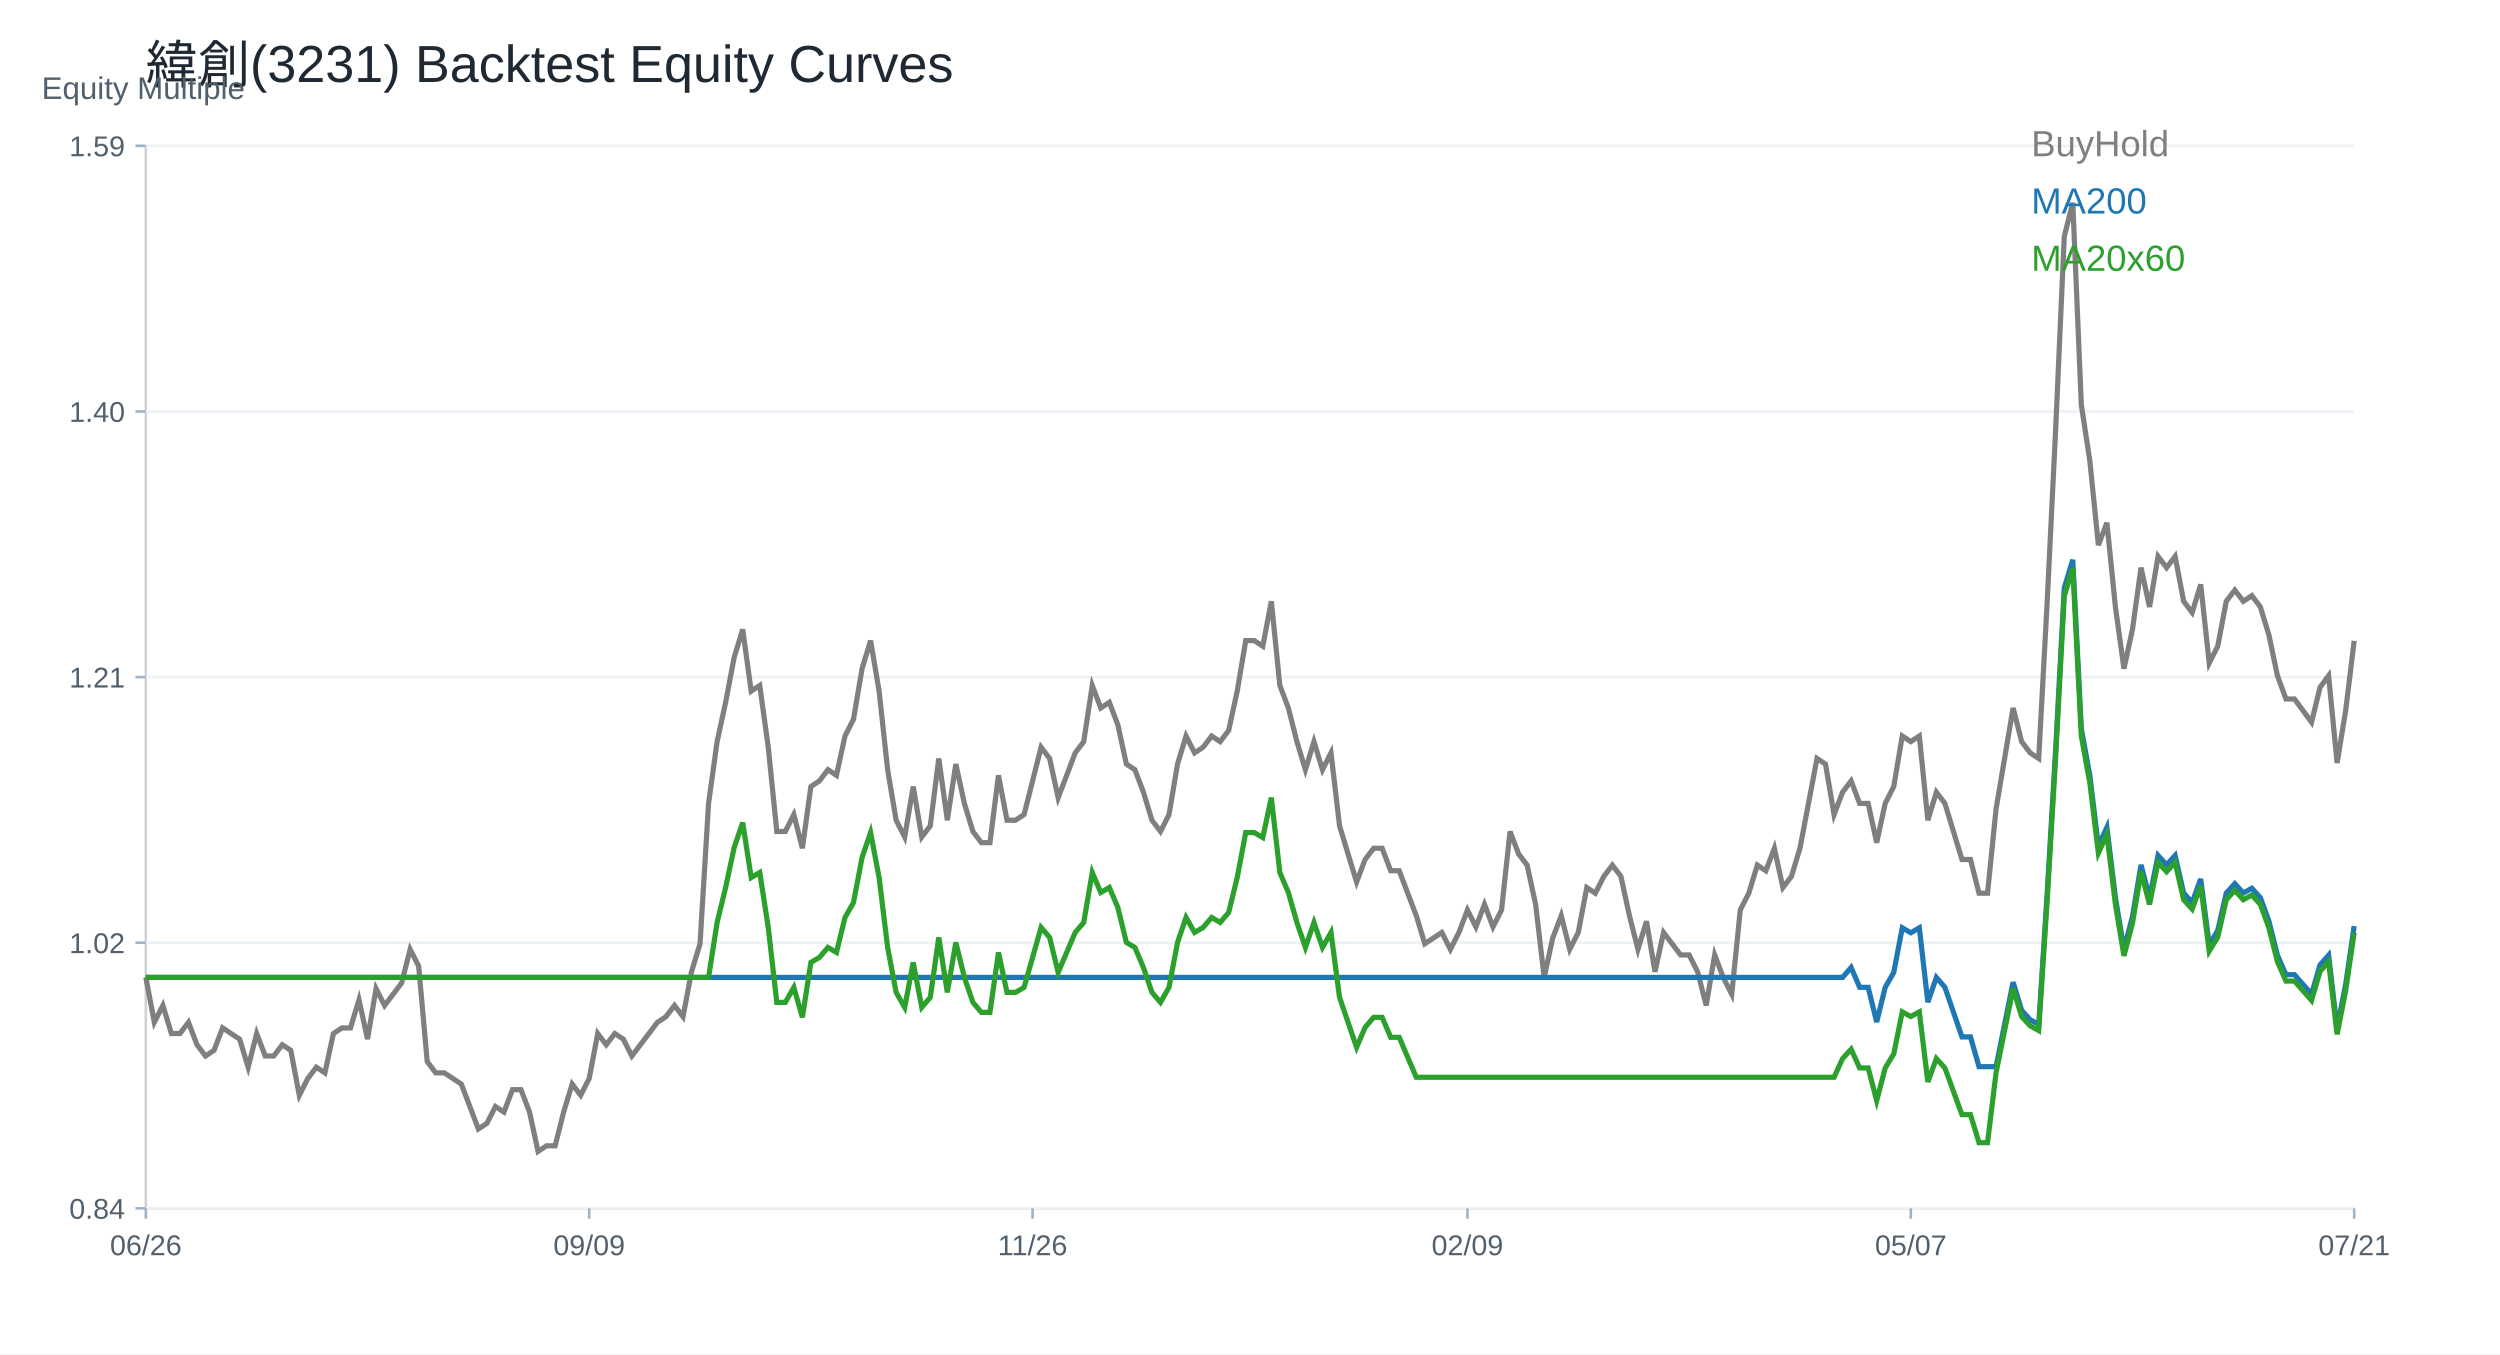
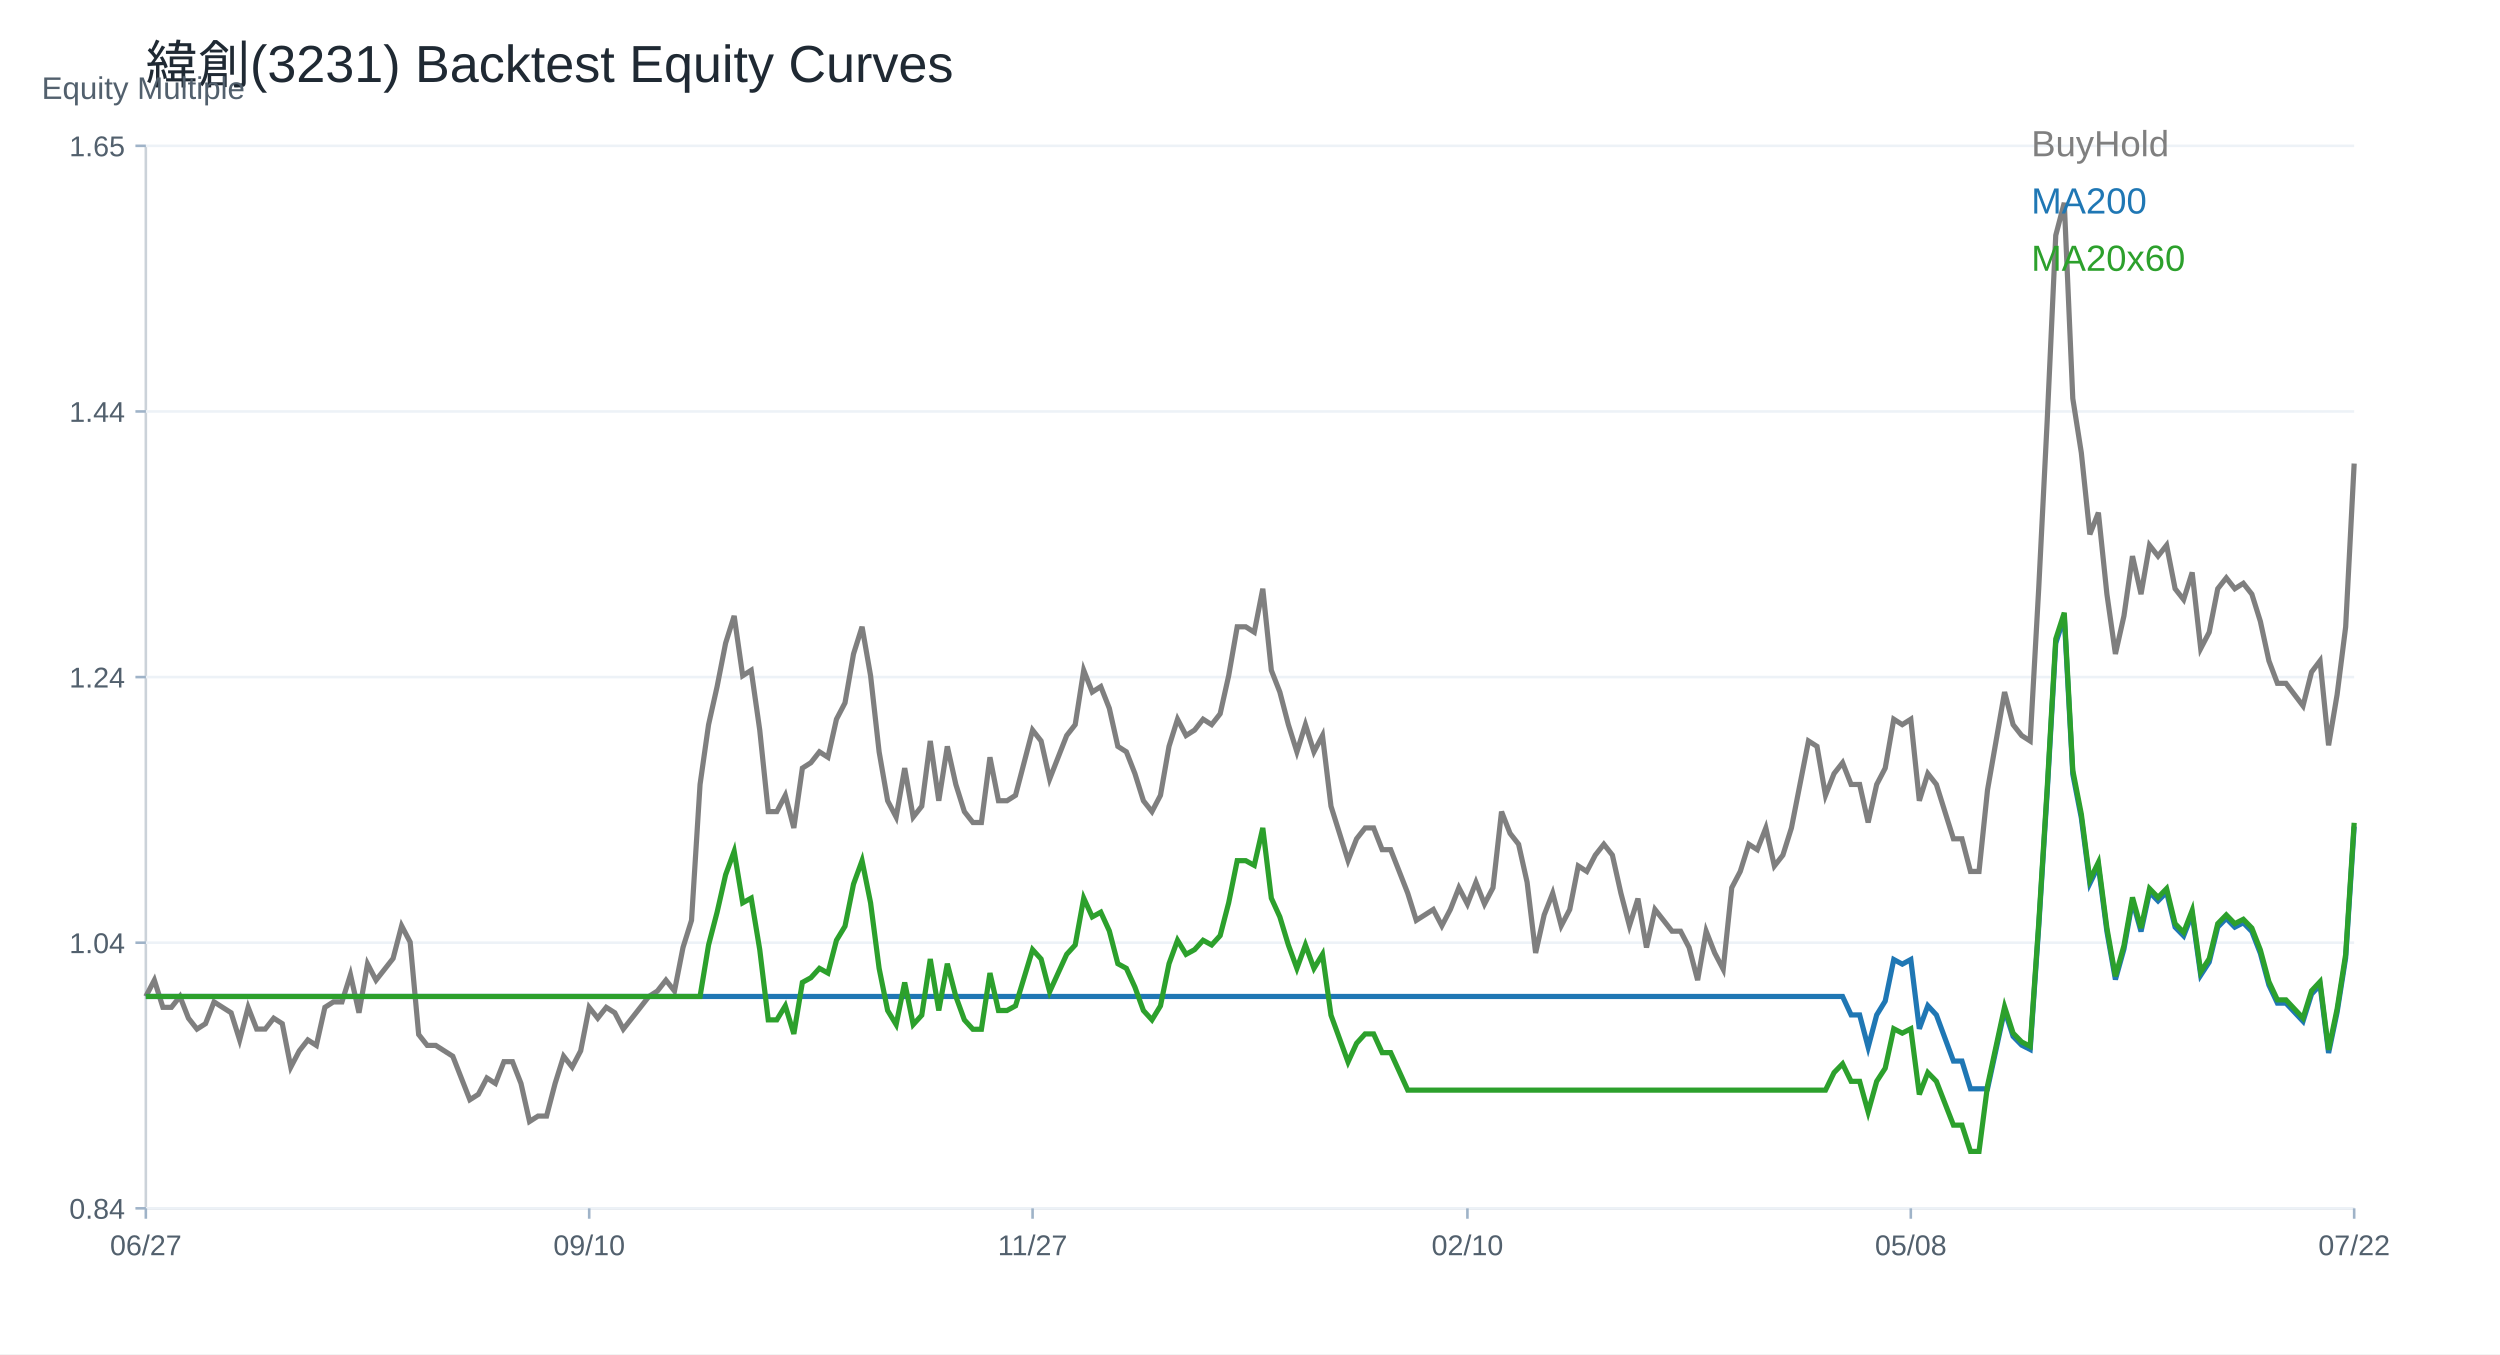
<svg xmlns="http://www.w3.org/2000/svg" width="960" height="520" viewBox="0 0 960 520">
  <rect width="100%" height="100%" fill="white" />
  <text x="56.00" y="32.00" font-size="20" font-family="Arial" fill="#1f2933" text-anchor="start">緯創(3231) Backtest Equity Curves</text>
  <line x1="56" y1="464" x2="904" y2="464" stroke="#cbd2d9" />
  <line x1="56" y1="56" x2="56" y2="464" stroke="#cbd2d9" />
  <text x="16.00" y="38.00" font-size="12" font-family="Arial" fill="#52606d" text-anchor="start">Equity Multiple</text>
  <line x1="56" y1="464.00" x2="904" y2="464.00" stroke="#edf2f7" />
  <line x1="52" y1="464.00" x2="56" y2="464.00" stroke="#9fb3c8" />
  <text x="48.00" y="468.00" font-size="11" font-family="Arial" fill="#52606d" text-anchor="end">0.84</text>
  <line x1="56" y1="362.00" x2="904" y2="362.00" stroke="#edf2f7" />
  <line x1="52" y1="362.00" x2="56" y2="362.00" stroke="#9fb3c8" />
-   <text x="48.00" y="366.00" font-size="11" font-family="Arial" fill="#52606d" text-anchor="end">1.02</text>
+   <text x="48.00" y="366.00" font-size="11" font-family="Arial" fill="#52606d" text-anchor="end">1.04</text>
  <line x1="56" y1="260.00" x2="904" y2="260.00" stroke="#edf2f7" />
  <line x1="52" y1="260.00" x2="56" y2="260.00" stroke="#9fb3c8" />
-   <text x="48.00" y="264.00" font-size="11" font-family="Arial" fill="#52606d" text-anchor="end">1.21</text>
+   <text x="48.00" y="264.00" font-size="11" font-family="Arial" fill="#52606d" text-anchor="end">1.24</text>
  <line x1="56" y1="158.00" x2="904" y2="158.00" stroke="#edf2f7" />
  <line x1="52" y1="158.00" x2="56" y2="158.00" stroke="#9fb3c8" />
-   <text x="48.00" y="162.00" font-size="11" font-family="Arial" fill="#52606d" text-anchor="end">1.40</text>
+   <text x="48.00" y="162.00" font-size="11" font-family="Arial" fill="#52606d" text-anchor="end">1.44</text>
  <line x1="56" y1="56.00" x2="904" y2="56.00" stroke="#edf2f7" />
  <line x1="52" y1="56.00" x2="56" y2="56.00" stroke="#9fb3c8" />
-   <text x="48.00" y="60.00" font-size="11" font-family="Arial" fill="#52606d" text-anchor="end">1.59</text>
+   <text x="48.00" y="60.00" font-size="11" font-family="Arial" fill="#52606d" text-anchor="end">1.65</text>
  <line x1="56.00" y1="464" x2="56.00" y2="468" stroke="#9fb3c8" />
-   <text x="56.00" y="482.00" font-size="11" font-family="Arial" fill="#52606d" text-anchor="middle">06/26</text>
+   <text x="56.00" y="482.00" font-size="11" font-family="Arial" fill="#52606d" text-anchor="middle">06/27</text>
  <line x1="226.25" y1="464" x2="226.25" y2="468" stroke="#9fb3c8" />
-   <text x="226.25" y="482.00" font-size="11" font-family="Arial" fill="#52606d" text-anchor="middle">09/09</text>
+   <text x="226.25" y="482.00" font-size="11" font-family="Arial" fill="#52606d" text-anchor="middle">09/10</text>
  <line x1="396.51" y1="464" x2="396.51" y2="468" stroke="#9fb3c8" />
-   <text x="396.51" y="482.00" font-size="11" font-family="Arial" fill="#52606d" text-anchor="middle">11/26</text>
+   <text x="396.51" y="482.00" font-size="11" font-family="Arial" fill="#52606d" text-anchor="middle">11/27</text>
  <line x1="563.49" y1="464" x2="563.49" y2="468" stroke="#9fb3c8" />
-   <text x="563.49" y="482.00" font-size="11" font-family="Arial" fill="#52606d" text-anchor="middle">02/09</text>
+   <text x="563.49" y="482.00" font-size="11" font-family="Arial" fill="#52606d" text-anchor="middle">02/10</text>
  <line x1="733.75" y1="464" x2="733.75" y2="468" stroke="#9fb3c8" />
-   <text x="733.75" y="482.00" font-size="11" font-family="Arial" fill="#52606d" text-anchor="middle">05/07</text>
+   <text x="733.75" y="482.00" font-size="11" font-family="Arial" fill="#52606d" text-anchor="middle">05/08</text>
  <line x1="904.00" y1="464" x2="904.00" y2="468" stroke="#9fb3c8" />
-   <text x="904.00" y="482.00" font-size="11" font-family="Arial" fill="#52606d" text-anchor="middle">07/21</text>
-   <polyline fill="none" stroke="#7f7f7f" stroke-width="2" points="56.00,375.32 59.27,392.57 62.55,386.10 65.82,396.88 69.10,396.88 72.37,392.57 75.64,401.19 78.92,405.50 82.19,403.34 85.47,394.72 88.74,396.88 92.02,399.03 95.29,409.81 98.56,396.88 101.84,405.50 105.11,405.50 108.39,401.19 111.66,403.34 114.93,420.59 118.21,414.12 121.48,409.81 124.76,411.97 128.03,396.88 131.31,394.72 134.58,394.72 137.85,383.94 141.13,399.03 144.40,379.63 147.68,386.10 150.95,381.79 154.22,377.48 157.50,364.54 160.77,371.01 164.05,407.65 167.32,411.97 170.59,411.97 173.87,414.12 177.14,416.28 180.42,424.90 183.69,433.52 186.97,431.37 190.24,424.90 193.51,427.05 196.79,418.43 200.06,418.43 203.34,427.05 206.61,442.14 209.88,439.99 213.16,439.99 216.43,427.05 219.71,416.28 222.98,420.59 226.25,414.12 229.53,396.88 232.80,401.19 236.08,396.88 239.35,399.03 242.63,405.50 245.90,401.19 249.17,396.88 252.45,392.57 255.72,390.41 259.00,386.10 262.27,390.41 265.54,373.17 268.82,362.39 272.09,308.50 275.37,284.79 278.64,269.70 281.92,252.46 285.19,241.68 288.46,265.39 291.74,263.23 295.01,286.94 298.29,319.28 301.56,319.28 304.83,312.81 308.11,325.74 311.38,302.03 314.66,299.88 317.93,295.57 321.20,297.72 324.48,282.63 327.75,276.17 331.03,256.77 334.30,245.99 337.58,265.39 340.85,295.57 344.12,314.97 347.40,321.43 350.67,302.03 353.95,321.43 357.22,317.12 360.49,291.26 363.77,314.97 367.04,293.41 370.32,308.50 373.59,319.28 376.86,323.59 380.14,323.59 383.41,297.72 386.69,314.97 389.96,314.97 393.24,312.81 396.51,299.88 399.78,286.94 403.06,291.26 406.33,306.34 409.61,297.72 412.88,289.10 416.15,284.79 419.43,263.23 422.70,271.86 425.98,269.70 429.25,278.32 432.53,293.41 435.80,295.57 439.07,304.19 442.35,314.97 445.62,319.28 448.90,312.81 452.17,293.41 455.44,282.63 458.72,289.10 461.99,286.94 465.27,282.63 468.54,284.79 471.81,280.48 475.09,265.39 478.36,245.99 481.64,245.99 484.91,248.14 488.19,230.90 491.46,263.23 494.73,271.86 498.01,284.79 501.28,295.57 504.56,284.79 507.83,295.57 511.10,289.10 514.38,317.12 517.65,327.90 520.93,338.68 524.20,330.05 527.47,325.74 530.75,325.74 534.02,334.37 537.30,334.37 540.57,342.99 543.85,351.61 547.12,362.39 550.39,360.23 553.67,358.08 556.94,364.54 560.22,358.08 563.49,349.45 566.76,355.92 570.04,347.30 573.31,355.92 576.59,349.45 579.86,319.28 583.14,327.90 586.41,332.21 589.68,347.30 592.96,375.32 596.23,360.23 599.51,351.61 602.78,364.54 606.05,358.08 609.33,340.83 612.60,342.99 615.88,336.52 619.15,332.21 622.42,336.52 625.70,351.61 628.97,364.54 632.25,353.77 635.52,373.17 638.80,358.08 642.07,362.39 645.34,366.70 648.62,366.70 651.89,373.17 655.17,386.10 658.44,366.70 661.71,375.32 664.99,381.79 668.26,349.45 671.54,342.99 674.81,332.21 678.08,334.37 681.36,325.74 684.63,340.83 687.91,336.52 691.18,325.74 694.46,308.50 697.73,291.26 701.00,293.41 704.28,312.81 707.55,304.19 710.83,299.88 714.10,308.50 717.37,308.50 720.65,323.59 723.92,308.50 727.20,302.03 730.47,282.63 733.75,284.79 737.02,282.63 740.29,314.97 743.57,304.19 746.84,308.50 750.12,319.28 753.39,330.05 756.66,330.05 759.94,342.99 763.21,342.99 766.49,310.66 769.76,291.26 773.03,271.86 776.31,284.79 779.58,289.10 782.86,291.26 786.13,230.90 789.41,164.08 792.68,90.79 795.95,77.86 799.23,155.46 802.50,177.01 805.78,209.34 809.05,200.72 812.32,233.06 815.60,256.77 818.87,241.68 822.15,217.97 825.42,233.06 828.69,213.66 831.97,217.97 835.24,213.66 838.52,230.90 841.79,235.21 845.07,224.43 848.34,254.61 851.61,248.14 854.89,230.90 858.16,226.59 861.44,230.90 864.71,228.74 867.98,233.06 871.26,243.83 874.53,259.47 877.81,268.41 881.08,268.41 884.36,272.88 887.63,277.35 890.90,263.94 894.18,259.47 897.45,292.99 900.73,272.88 904.00,246.07" />
+   <text x="904.00" y="482.00" font-size="11" font-family="Arial" fill="#52606d" text-anchor="middle">07/22</text>
+   <polyline fill="none" stroke="#7f7f7f" stroke-width="2" points="56.00,382.64 59.27,376.38 62.55,386.82 65.82,386.82 69.10,382.64 72.37,390.99 75.64,395.17 78.92,393.08 82.19,384.73 85.47,386.82 88.74,388.90 92.02,399.34 95.29,386.82 98.56,395.17 101.84,395.17 105.11,390.99 108.39,393.08 111.66,409.78 114.93,403.52 118.21,399.34 121.48,401.43 124.76,386.82 128.03,384.73 131.31,384.73 134.58,374.29 137.85,388.90 141.13,370.12 144.40,376.38 147.68,372.20 150.95,368.03 154.22,355.50 157.50,361.77 160.77,397.25 164.05,401.43 167.32,401.43 170.59,403.52 173.87,405.60 177.14,413.95 180.42,422.30 183.69,420.22 186.97,413.95 190.24,416.04 193.51,407.69 196.79,407.69 200.06,416.04 203.34,430.65 206.61,428.57 209.88,428.57 213.16,416.04 216.43,405.60 219.71,409.78 222.98,403.52 226.25,386.82 229.53,390.99 232.80,386.82 236.08,388.90 239.35,395.17 242.63,390.99 245.90,386.82 249.17,382.64 252.45,380.55 255.72,376.38 259.00,380.55 262.27,363.85 265.54,353.41 268.82,301.23 272.09,278.26 275.37,263.65 278.64,246.95 281.92,236.51 285.19,259.47 288.46,257.39 291.74,280.35 295.01,311.66 298.29,311.66 301.56,305.40 304.83,317.93 308.11,294.96 311.38,292.88 314.66,288.70 317.93,290.79 321.20,276.18 324.48,269.91 327.75,251.12 331.03,240.69 334.30,259.47 337.58,288.70 340.85,307.49 344.12,313.75 347.40,294.96 350.67,313.75 353.95,309.58 357.22,284.53 360.49,307.49 363.77,286.61 367.04,301.23 370.32,311.66 373.59,315.84 376.86,315.84 380.14,290.79 383.41,307.49 386.69,307.49 389.96,305.40 393.24,292.88 396.51,280.35 399.78,284.53 403.06,299.14 406.33,290.79 409.61,282.44 412.88,278.26 416.15,257.39 419.43,265.74 422.70,263.65 425.98,272.00 429.25,286.61 432.53,288.70 435.80,297.05 439.07,307.49 442.35,311.66 445.62,305.40 448.90,286.61 452.17,276.18 455.44,282.44 458.72,280.35 461.99,276.18 465.27,278.26 468.54,274.09 471.81,259.47 475.09,240.69 478.36,240.69 481.64,242.77 484.91,226.07 488.19,257.39 491.46,265.74 494.73,278.26 498.01,288.70 501.28,278.26 504.56,288.70 507.83,282.44 511.10,309.58 514.38,320.01 517.65,330.45 520.93,322.10 524.20,317.93 527.47,317.93 530.75,326.28 534.02,326.28 537.30,334.63 540.57,342.98 543.85,353.41 547.12,351.33 550.39,349.24 553.67,355.50 556.94,349.24 560.22,340.89 563.49,347.15 566.76,338.80 570.04,347.15 573.31,340.89 576.59,311.66 579.86,320.01 583.14,324.19 586.41,338.80 589.68,365.94 592.96,351.33 596.23,342.98 599.51,355.50 602.78,349.24 606.05,332.54 609.33,334.63 612.60,328.36 615.88,324.19 619.15,328.36 622.42,342.98 625.70,355.50 628.97,345.06 632.25,363.85 635.52,349.24 638.80,353.41 642.07,357.59 645.34,357.59 648.62,363.85 651.89,376.38 655.17,357.59 658.44,365.94 661.71,372.20 664.99,340.89 668.26,334.63 671.54,324.19 674.81,326.28 678.08,317.93 681.36,332.54 684.63,328.36 687.91,317.93 691.18,301.23 694.46,284.53 697.73,286.61 701.00,305.40 704.28,297.05 707.55,292.88 710.83,301.23 714.10,301.23 717.37,315.84 720.65,301.23 723.92,294.96 727.20,276.18 730.47,278.26 733.75,276.18 737.02,307.49 740.29,297.05 743.57,301.23 746.84,311.66 750.12,322.10 753.39,322.10 756.66,334.63 759.94,334.63 763.21,303.31 766.49,284.53 769.76,265.74 773.03,278.26 776.31,282.44 779.58,284.53 782.86,226.07 786.13,161.36 789.41,90.38 792.68,77.86 795.95,153.01 799.23,173.88 802.50,205.20 805.78,196.85 809.05,228.16 812.32,251.12 815.60,236.51 818.87,213.55 822.15,228.16 825.42,209.37 828.69,213.55 831.97,209.37 835.24,226.07 838.52,230.25 841.79,219.81 845.07,249.04 848.34,242.77 851.61,226.07 854.89,221.90 858.16,226.07 861.44,223.99 864.71,228.16 867.98,238.60 871.26,253.75 874.53,262.40 877.81,262.40 881.08,266.73 884.36,271.06 887.63,258.07 890.90,253.75 894.18,286.21 897.45,266.73 900.73,240.76 904.00,178.00" />
  <text x="780.00" y="60.00" font-size="14" font-family="Arial" fill="#7f7f7f" text-anchor="start">BuyHold</text>
-   <polyline fill="none" stroke="#1f77b4" stroke-width="2" points="56.00,375.32 59.27,375.32 62.55,375.32 65.82,375.32 69.10,375.32 72.37,375.32 75.64,375.32 78.92,375.32 82.19,375.32 85.47,375.32 88.74,375.32 92.02,375.32 95.29,375.32 98.56,375.32 101.84,375.32 105.11,375.32 108.39,375.32 111.66,375.32 114.93,375.32 118.21,375.32 121.48,375.32 124.76,375.32 128.03,375.32 131.31,375.32 134.58,375.32 137.85,375.32 141.13,375.32 144.40,375.32 147.68,375.32 150.95,375.32 154.22,375.32 157.50,375.32 160.77,375.32 164.05,375.32 167.32,375.32 170.59,375.32 173.87,375.32 177.14,375.32 180.42,375.32 183.69,375.32 186.97,375.32 190.24,375.32 193.51,375.32 196.79,375.32 200.06,375.32 203.34,375.32 206.61,375.32 209.88,375.32 213.16,375.32 216.43,375.32 219.71,375.32 222.98,375.32 226.25,375.32 229.53,375.32 232.80,375.32 236.08,375.32 239.35,375.32 242.63,375.32 245.90,375.32 249.17,375.32 252.45,375.32 255.72,375.32 259.00,375.32 262.27,375.32 265.54,375.32 268.82,375.32 272.09,375.32 275.37,375.32 278.64,375.32 281.92,375.32 285.19,375.32 288.46,375.32 291.74,375.32 295.01,375.32 298.29,375.32 301.56,375.32 304.83,375.32 308.11,375.32 311.38,375.32 314.66,375.32 317.93,375.32 321.20,375.32 324.48,375.32 327.75,375.32 331.03,375.32 334.30,375.32 337.58,375.32 340.85,375.32 344.12,375.32 347.40,375.32 350.67,375.32 353.95,375.32 357.22,375.32 360.49,375.32 363.77,375.32 367.04,375.32 370.32,375.32 373.59,375.32 376.86,375.32 380.14,375.32 383.41,375.32 386.69,375.32 389.96,375.32 393.24,375.32 396.51,375.32 399.78,375.32 403.06,375.32 406.33,375.32 409.61,375.32 412.88,375.32 416.15,375.32 419.43,375.32 422.70,375.32 425.98,375.32 429.25,375.32 432.53,375.32 435.80,375.32 439.07,375.32 442.35,375.32 445.62,375.32 448.90,375.32 452.17,375.32 455.44,375.32 458.72,375.32 461.99,375.32 465.27,375.32 468.54,375.32 471.81,375.32 475.09,375.32 478.36,375.32 481.64,375.32 484.91,375.32 488.19,375.32 491.46,375.32 494.73,375.32 498.01,375.32 501.28,375.32 504.56,375.32 507.83,375.32 511.10,375.32 514.38,375.32 517.65,375.32 520.93,375.32 524.20,375.32 527.47,375.32 530.75,375.32 534.02,375.32 537.30,375.32 540.57,375.32 543.85,375.32 547.12,375.32 550.39,375.32 553.67,375.32 556.94,375.32 560.22,375.32 563.49,375.32 566.76,375.32 570.04,375.32 573.31,375.32 576.59,375.32 579.86,375.32 583.14,375.32 586.41,375.32 589.68,375.32 592.96,375.32 596.23,375.32 599.51,375.32 602.78,375.32 606.05,375.32 609.33,375.32 612.60,375.32 615.88,375.32 619.15,375.32 622.42,375.32 625.70,375.32 628.97,375.32 632.25,375.32 635.52,375.32 638.80,375.32 642.07,375.32 645.34,375.32 648.62,375.32 651.89,375.32 655.17,375.32 658.44,375.32 661.71,375.32 664.99,375.32 668.26,375.32 671.54,375.32 674.81,375.32 678.08,375.32 681.36,375.32 684.63,375.32 687.91,375.32 691.18,375.32 694.46,375.32 697.73,375.32 701.00,375.32 704.28,375.32 707.55,375.32 710.83,371.51 714.10,379.13 717.37,379.13 720.65,392.46 723.92,379.13 727.20,373.42 730.47,356.28 733.75,358.18 737.02,356.28 740.29,384.84 743.57,375.32 746.84,379.13 750.12,388.65 753.39,398.17 756.66,398.17 759.94,409.60 763.21,409.60 766.49,409.60 769.76,393.38 773.03,377.16 776.31,387.97 779.58,391.57 782.86,393.38 786.13,342.92 789.41,287.05 792.68,225.77 795.95,214.96 799.23,279.84 802.50,297.86 805.78,324.89 809.05,317.69 812.32,344.72 815.60,364.54 818.87,351.93 822.15,332.10 825.42,344.72 828.69,328.50 831.97,332.10 835.24,328.50 838.52,342.92 841.79,346.52 845.07,337.51 848.34,362.74 851.61,357.33 854.89,342.92 858.16,339.31 861.44,342.92 864.71,341.11 867.98,344.72 871.26,353.73 874.53,366.80 877.81,374.28 881.08,374.28 884.36,378.01 887.63,381.75 890.90,370.54 894.18,366.80 897.45,394.83 900.73,378.01 904.00,355.60" />
+   <polyline fill="none" stroke="#1f77b4" stroke-width="2" points="56.00,382.64 59.27,382.64 62.55,382.64 65.82,382.64 69.10,382.64 72.37,382.64 75.64,382.64 78.92,382.64 82.19,382.64 85.47,382.64 88.74,382.64 92.02,382.64 95.29,382.64 98.56,382.64 101.84,382.64 105.11,382.64 108.39,382.64 111.66,382.64 114.93,382.64 118.21,382.64 121.48,382.64 124.76,382.64 128.03,382.64 131.31,382.64 134.58,382.64 137.85,382.64 141.13,382.64 144.40,382.64 147.68,382.64 150.95,382.64 154.22,382.64 157.50,382.64 160.77,382.64 164.05,382.64 167.32,382.64 170.59,382.64 173.87,382.64 177.14,382.64 180.42,382.64 183.69,382.64 186.97,382.64 190.24,382.64 193.51,382.64 196.79,382.64 200.06,382.64 203.34,382.64 206.61,382.64 209.88,382.64 213.16,382.64 216.43,382.64 219.71,382.64 222.98,382.64 226.25,382.64 229.53,382.64 232.80,382.64 236.08,382.64 239.35,382.64 242.63,382.64 245.90,382.64 249.17,382.64 252.45,382.64 255.72,382.64 259.00,382.64 262.27,382.64 265.54,382.64 268.82,382.64 272.09,382.64 275.37,382.64 278.64,382.64 281.92,382.64 285.19,382.64 288.46,382.64 291.74,382.64 295.01,382.64 298.29,382.64 301.56,382.64 304.83,382.64 308.11,382.64 311.38,382.64 314.66,382.64 317.93,382.64 321.20,382.64 324.48,382.64 327.75,382.64 331.03,382.64 334.30,382.64 337.58,382.64 340.85,382.64 344.12,382.64 347.40,382.64 350.67,382.64 353.95,382.64 357.22,382.64 360.49,382.64 363.77,382.64 367.04,382.64 370.32,382.64 373.59,382.64 376.86,382.64 380.14,382.64 383.41,382.64 386.69,382.64 389.96,382.64 393.24,382.64 396.51,382.64 399.78,382.64 403.06,382.64 406.33,382.64 409.61,382.64 412.88,382.64 416.15,382.64 419.43,382.64 422.70,382.64 425.98,382.64 429.25,382.64 432.53,382.64 435.80,382.64 439.07,382.64 442.35,382.64 445.62,382.64 448.90,382.64 452.17,382.64 455.44,382.64 458.72,382.64 461.99,382.64 465.27,382.64 468.54,382.64 471.81,382.64 475.09,382.64 478.36,382.64 481.64,382.64 484.91,382.64 488.19,382.64 491.46,382.64 494.73,382.64 498.01,382.64 501.28,382.64 504.56,382.64 507.83,382.64 511.10,382.64 514.38,382.64 517.65,382.64 520.93,382.64 524.20,382.64 527.47,382.64 530.75,382.64 534.02,382.64 537.30,382.64 540.57,382.64 543.85,382.64 547.12,382.64 550.39,382.64 553.67,382.64 556.94,382.64 560.22,382.64 563.49,382.64 566.76,382.64 570.04,382.64 573.31,382.64 576.59,382.64 579.86,382.64 583.14,382.64 586.41,382.64 589.68,382.64 592.96,382.64 596.23,382.64 599.51,382.64 602.78,382.64 606.05,382.64 609.33,382.64 612.60,382.64 615.88,382.64 619.15,382.64 622.42,382.64 625.70,382.64 628.97,382.64 632.25,382.64 635.52,382.64 638.80,382.64 642.07,382.64 645.34,382.64 648.62,382.64 651.89,382.64 655.17,382.64 658.44,382.64 661.71,382.64 664.99,382.64 668.26,382.64 671.54,382.64 674.81,382.64 678.08,382.64 681.36,382.64 684.63,382.64 687.91,382.64 691.18,382.64 694.46,382.64 697.73,382.64 701.00,382.64 704.28,382.64 707.55,382.64 710.83,389.73 714.10,389.73 717.37,402.14 720.65,389.73 723.92,384.41 727.20,368.46 730.47,370.23 733.75,368.46 737.02,395.05 740.29,386.19 743.57,389.73 746.84,398.59 750.12,407.46 753.39,407.46 756.66,418.09 759.94,418.09 763.21,418.09 766.49,402.99 769.76,387.90 773.03,397.96 776.31,401.32 779.58,402.99 782.86,356.02 786.13,304.01 789.41,246.97 792.68,236.91 795.95,297.30 799.23,314.08 802.50,339.24 805.78,332.53 809.05,357.70 812.32,376.15 815.60,364.41 818.87,345.95 822.15,357.70 825.42,342.60 828.69,345.95 831.97,342.60 835.24,356.02 838.52,359.38 841.79,350.99 845.07,374.47 848.34,369.44 851.61,356.02 854.89,352.66 858.16,356.02 861.44,354.34 864.71,357.70 867.98,366.09 871.26,378.26 874.53,385.21 877.81,385.21 881.08,388.69 884.36,392.17 887.63,381.74 890.90,378.26 894.18,404.35 897.45,388.69 900.73,367.82 904.00,317.39" />
  <text x="780.00" y="82.00" font-size="14" font-family="Arial" fill="#1f77b4" text-anchor="start">MA200</text>
-   <polyline fill="none" stroke="#2ca02c" stroke-width="2" points="56.00,375.32 59.27,375.32 62.55,375.32 65.82,375.32 69.10,375.32 72.37,375.32 75.64,375.32 78.92,375.32 82.19,375.32 85.47,375.32 88.74,375.32 92.02,375.32 95.29,375.32 98.56,375.32 101.84,375.32 105.11,375.32 108.39,375.32 111.66,375.32 114.93,375.32 118.21,375.32 121.48,375.32 124.76,375.32 128.03,375.32 131.31,375.32 134.58,375.32 137.85,375.32 141.13,375.32 144.40,375.32 147.68,375.32 150.95,375.32 154.22,375.32 157.50,375.32 160.77,375.32 164.05,375.32 167.32,375.32 170.59,375.32 173.87,375.32 177.14,375.32 180.42,375.32 183.69,375.32 186.97,375.32 190.24,375.32 193.51,375.32 196.79,375.32 200.06,375.32 203.34,375.32 206.61,375.32 209.88,375.32 213.16,375.32 216.43,375.32 219.71,375.32 222.98,375.32 226.25,375.32 229.53,375.32 232.80,375.32 236.08,375.32 239.35,375.32 242.63,375.32 245.90,375.32 249.17,375.32 252.45,375.32 255.72,375.32 259.00,375.32 262.27,375.32 265.54,375.32 268.82,375.32 272.09,375.32 275.37,354.23 278.64,340.80 281.92,325.46 285.19,315.87 288.46,336.97 291.74,335.05 295.01,356.14 298.29,384.91 301.56,384.91 304.83,379.16 308.11,390.66 311.38,369.57 314.66,367.65 317.93,363.81 321.20,365.73 324.48,352.31 327.75,346.56 331.03,329.30 334.30,319.71 337.58,336.97 340.85,363.81 344.12,381.07 347.40,386.83 350.67,369.57 353.95,386.83 357.22,382.99 360.49,359.98 363.77,381.07 367.04,361.90 370.32,375.32 373.59,384.91 376.86,388.75 380.14,388.75 383.41,365.73 386.69,381.07 389.96,381.07 393.24,379.16 396.51,367.65 399.78,356.14 403.06,359.98 406.33,373.40 409.61,365.73 412.88,358.06 416.15,354.23 419.43,335.05 422.70,342.72 425.98,340.80 429.25,348.47 432.53,361.90 435.80,363.81 439.07,371.49 442.35,381.07 445.62,384.91 448.90,379.16 452.17,361.90 455.44,352.31 458.72,358.06 461.99,356.14 465.27,352.31 468.54,354.23 471.81,350.39 475.09,336.97 478.36,319.71 481.64,319.71 484.91,321.62 488.19,306.28 491.46,335.05 494.73,342.72 498.01,354.23 501.28,363.81 504.56,354.23 507.83,363.81 511.10,358.06 514.38,382.99 517.65,392.58 520.93,402.17 524.20,394.50 527.47,390.66 530.75,390.66 534.02,398.33 537.30,398.33 540.57,406.01 543.85,413.68 547.12,413.68 550.39,413.68 553.67,413.68 556.94,413.68 560.22,413.68 563.49,413.68 566.76,413.68 570.04,413.68 573.31,413.68 576.59,413.68 579.86,413.68 583.14,413.68 586.41,413.68 589.68,413.68 592.96,413.68 596.23,413.68 599.51,413.68 602.78,413.68 606.05,413.68 609.33,413.68 612.60,413.68 615.88,413.68 619.15,413.68 622.42,413.68 625.70,413.68 628.97,413.68 632.25,413.68 635.52,413.68 638.80,413.68 642.07,413.68 645.34,413.68 648.62,413.68 651.89,413.68 655.17,413.68 658.44,413.68 661.71,413.68 664.99,413.68 668.26,413.68 671.54,413.68 674.81,413.68 678.08,413.68 681.36,413.68 684.63,413.68 687.91,413.68 691.18,413.68 694.46,413.68 697.73,413.68 701.00,413.68 704.28,413.68 707.55,406.50 710.83,402.91 714.10,410.09 717.37,410.09 720.65,422.65 723.92,410.09 727.20,404.71 730.47,388.56 733.75,390.35 737.02,388.56 740.29,415.47 743.57,406.50 746.84,410.09 750.12,419.06 753.39,428.03 756.66,428.03 759.94,438.79 763.21,438.79 766.49,411.88 769.76,395.74 773.03,379.59 776.31,390.35 779.58,393.94 782.86,395.74 786.13,345.50 789.41,289.89 792.68,228.89 795.95,218.13 799.23,282.71 802.50,300.65 805.78,327.56 809.05,320.39 812.32,347.30 815.60,367.03 818.87,354.47 822.15,334.74 825.42,347.30 828.69,331.15 831.97,334.74 835.24,331.15 838.52,345.50 841.79,349.09 845.07,340.12 848.34,365.24 851.61,359.86 854.89,345.50 858.16,341.92 861.44,345.50 864.71,343.71 867.98,347.30 871.26,356.27 874.53,369.28 877.81,376.72 881.08,376.72 884.36,380.44 887.63,384.16 890.90,373.00 894.18,369.28 897.45,397.18 900.73,380.44 904.00,358.13" />
+   <polyline fill="none" stroke="#2ca02c" stroke-width="2" points="56.00,382.64 59.27,382.64 62.55,382.64 65.82,382.64 69.10,382.64 72.37,382.64 75.64,382.64 78.92,382.64 82.19,382.64 85.47,382.64 88.74,382.64 92.02,382.64 95.29,382.64 98.56,382.64 101.84,382.64 105.11,382.64 108.39,382.64 111.66,382.64 114.93,382.64 118.21,382.64 121.48,382.64 124.76,382.64 128.03,382.64 131.31,382.64 134.58,382.64 137.85,382.64 141.13,382.64 144.40,382.64 147.68,382.64 150.95,382.64 154.22,382.64 157.50,382.64 160.77,382.64 164.05,382.64 167.32,382.64 170.59,382.64 173.87,382.64 177.14,382.64 180.42,382.64 183.69,382.64 186.97,382.64 190.24,382.64 193.51,382.64 196.79,382.64 200.06,382.64 203.34,382.64 206.61,382.64 209.88,382.64 213.16,382.64 216.43,382.64 219.71,382.64 222.98,382.64 226.25,382.64 229.53,382.64 232.80,382.64 236.08,382.64 239.35,382.64 242.63,382.64 245.90,382.64 249.17,382.64 252.45,382.64 255.72,382.64 259.00,382.64 262.27,382.64 265.54,382.64 268.82,382.64 272.09,362.86 275.37,350.28 278.64,335.90 281.92,326.91 285.19,346.68 288.46,344.89 291.74,364.66 295.01,391.63 298.29,391.63 301.56,386.24 304.83,397.02 308.11,377.25 311.38,375.45 314.66,371.85 317.93,373.65 321.20,361.07 324.48,355.67 327.75,339.49 331.03,330.50 334.30,346.68 337.58,371.85 340.85,388.03 344.12,393.43 347.40,377.25 350.67,393.43 353.95,389.83 357.22,368.26 360.49,388.03 363.77,370.06 367.04,382.64 370.32,391.63 373.59,395.23 376.86,395.23 380.14,373.65 383.41,388.03 386.69,388.03 389.96,386.24 393.24,375.45 396.51,364.66 399.78,368.26 403.06,380.84 406.33,373.65 409.61,366.46 412.88,362.86 416.15,344.89 419.43,352.08 422.70,350.28 425.98,357.47 429.25,370.06 432.53,371.85 435.80,379.04 439.07,388.03 442.35,391.63 445.62,386.24 448.90,370.06 452.17,361.07 455.44,366.46 458.72,364.66 461.99,361.07 465.27,362.86 468.54,359.27 471.81,346.68 475.09,330.50 478.36,330.50 481.64,332.30 484.91,317.92 488.19,344.89 491.46,352.08 494.73,362.86 498.01,371.85 501.28,362.86 504.56,371.85 507.83,366.46 511.10,389.83 514.38,398.82 517.65,407.81 520.93,400.62 524.20,397.02 527.47,397.02 530.75,404.21 534.02,404.21 537.30,411.41 540.57,418.60 543.85,418.60 547.12,418.60 550.39,418.60 553.67,418.60 556.94,418.60 560.22,418.60 563.49,418.60 566.76,418.60 570.04,418.60 573.31,418.60 576.59,418.60 579.86,418.60 583.14,418.60 586.41,418.60 589.68,418.60 592.96,418.60 596.23,418.60 599.51,418.60 602.78,418.60 606.05,418.60 609.33,418.60 612.60,418.60 615.88,418.60 619.15,418.60 622.42,418.60 625.70,418.60 628.97,418.60 632.25,418.60 635.52,418.60 638.80,418.60 642.07,418.60 645.34,418.60 648.62,418.60 651.89,418.60 655.17,418.60 658.44,418.60 661.71,418.60 664.99,418.60 668.26,418.60 671.54,418.60 674.81,418.60 678.08,418.60 681.36,418.60 684.63,418.60 687.91,418.60 691.18,418.60 694.46,418.60 697.73,418.60 701.00,418.60 704.28,411.87 707.55,408.51 710.83,415.23 714.10,415.23 717.37,427.01 720.65,415.23 723.92,410.19 727.20,395.05 730.47,396.73 733.75,395.05 737.02,420.28 740.29,411.87 743.57,415.23 746.84,423.64 750.12,432.05 753.39,432.05 756.66,442.14 759.94,442.14 763.21,416.92 766.49,401.78 769.76,386.64 773.03,396.73 776.31,400.10 779.58,401.78 782.86,354.69 786.13,302.55 789.41,245.37 792.68,235.28 795.95,295.82 799.23,312.64 802.50,337.87 805.78,331.14 809.05,356.37 812.32,374.87 815.60,363.10 818.87,344.60 822.15,356.37 825.42,341.23 828.69,344.60 831.97,341.23 835.24,354.69 838.52,358.05 841.79,349.64 845.07,373.19 848.34,368.14 851.61,354.69 854.89,351.32 858.16,354.69 861.44,353.01 864.71,356.37 867.98,364.78 871.26,376.98 874.53,383.95 877.81,383.95 881.08,387.44 884.36,390.93 887.63,380.47 890.90,376.98 894.18,403.13 897.45,387.44 900.73,366.52 904.00,315.96" />
  <text x="780.00" y="104.00" font-size="14" font-family="Arial" fill="#2ca02c" text-anchor="start">MA20x60</text>
</svg>
